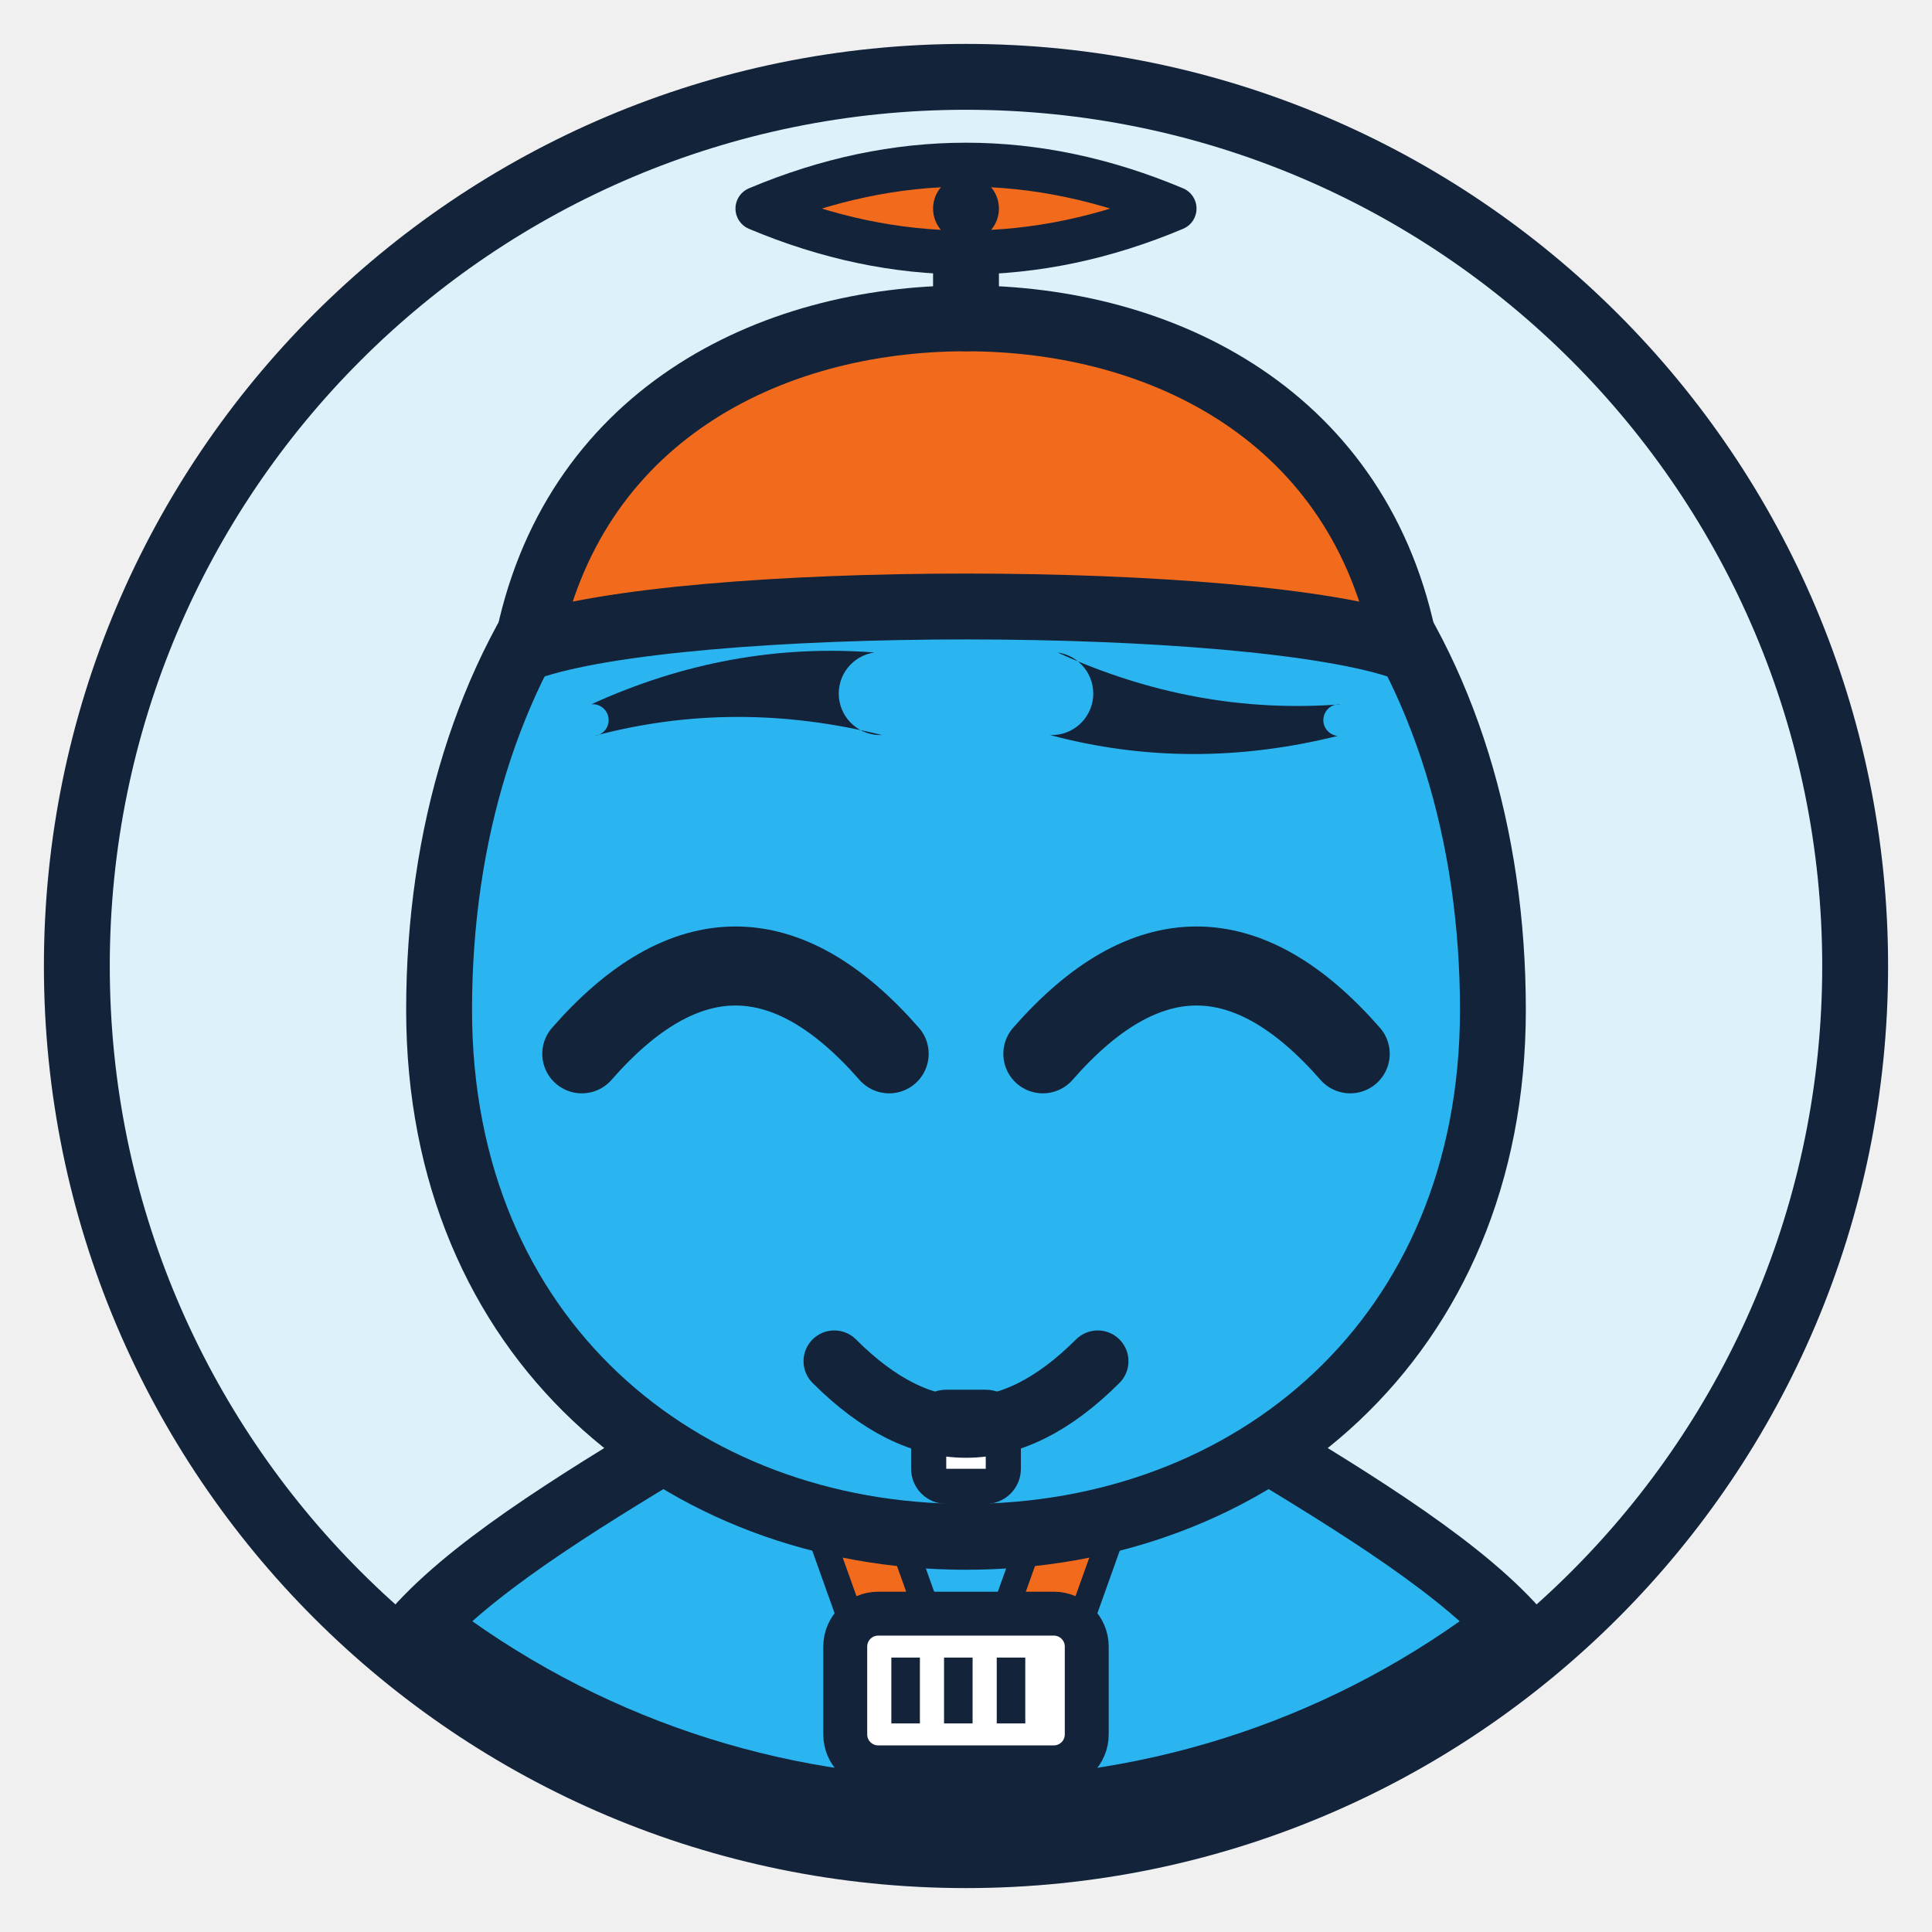
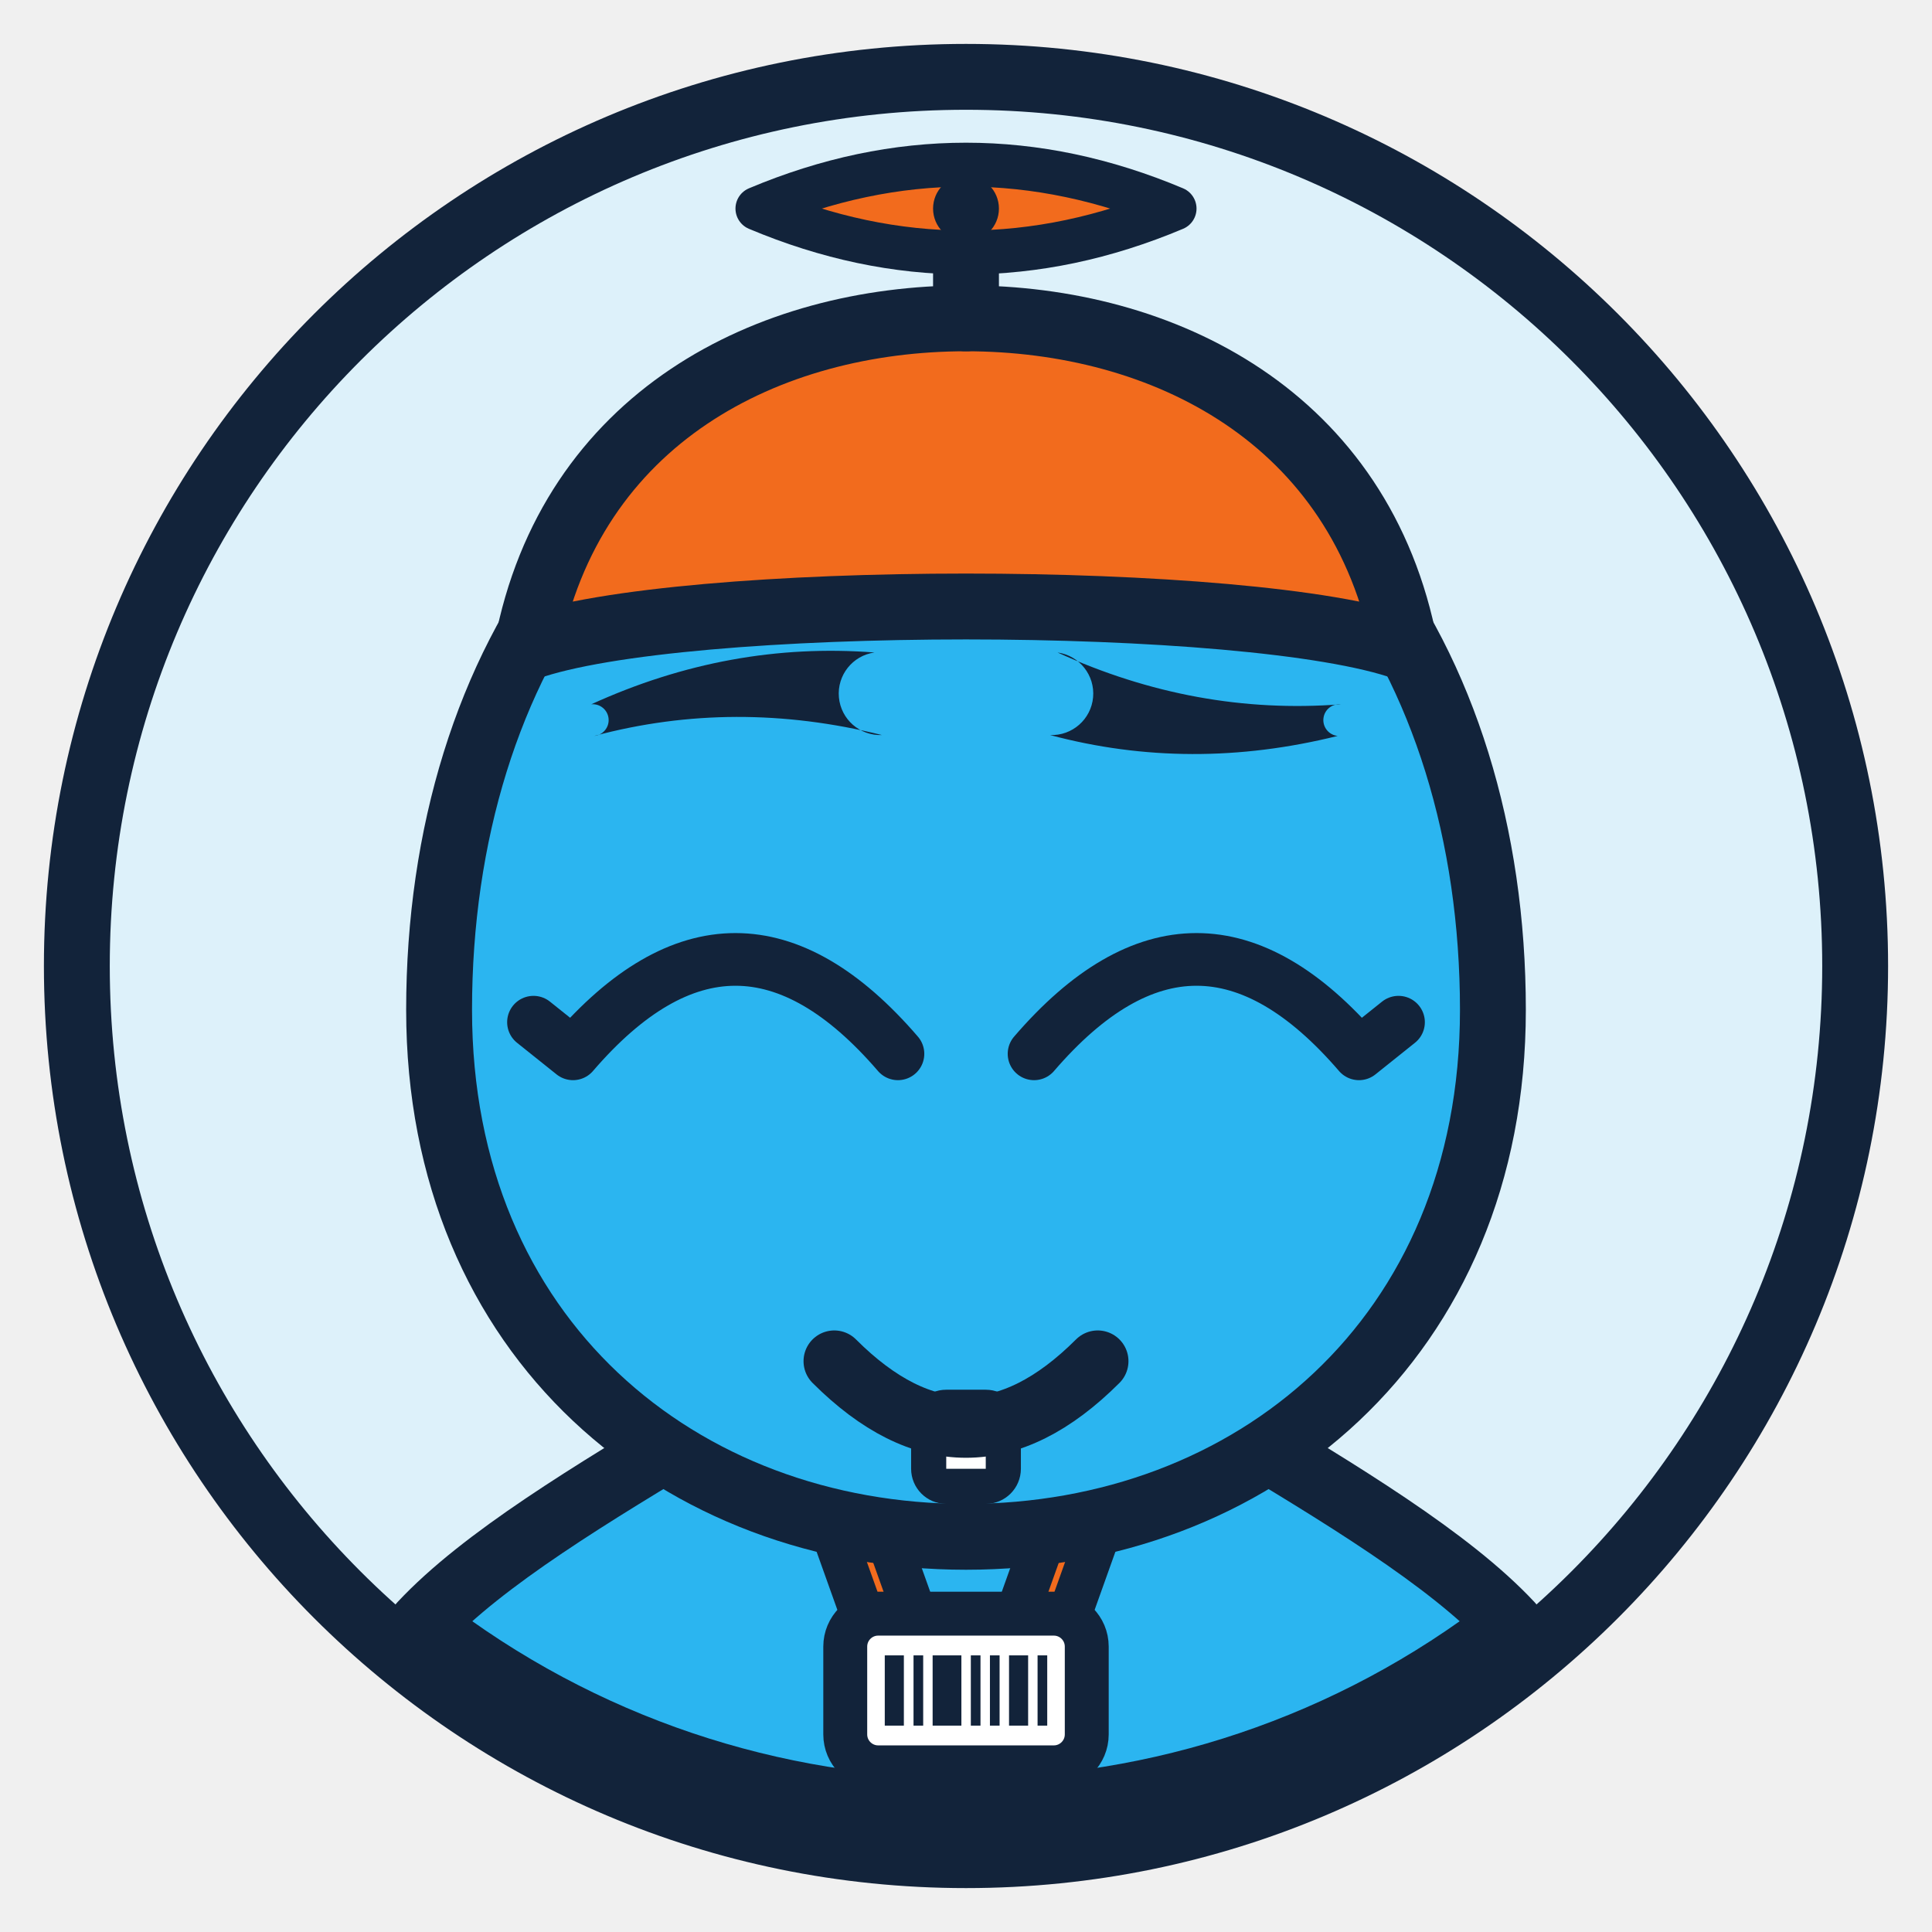
<svg xmlns="http://www.w3.org/2000/svg" viewBox="0 0 88 88" width="88" height="88" color="#12233A" role="img" aria-label="Shin: pleased">
  <circle class="face-disc" cx="44" cy="44" r="40.5" fill="#DDF1FA" />
  <g class="face-body" transform="translate(0 -2)">
    <path d="M32 67 C27 70 22 73 19.2 76 A40.5 40.5 0 0 0 68.8 76 C66 73 61 70 56 67 Z" fill="#2BB5F0" stroke="currentColor" stroke-width="3" stroke-linejoin="round" />
-     <path d="M38.5 70 L41 77 M49.5 70 L47 77" stroke="currentColor" stroke-width="4.6" stroke-linecap="round" fill="none" />
-     <path d="M38.5 70 L41 77 M49.5 70 L47 77" stroke="#F26B1D" stroke-width="2.2" stroke-linecap="round" fill="none" />
+     <path d="M37.30 70 L39.70 70 L42.20 77 L39.80 77 Z M48.30 70 L50.70 70 L48.20 77 L45.80 77 Z" fill="#F26B1D" stroke="currentColor" stroke-width="2" stroke-linejoin="round" />
    <rect x="38.5" y="75.5" width="11" height="7" rx="1.5" fill="#FFFFFF" stroke="currentColor" stroke-width="2" />
-     <path d="M40.6 77.5 h1.3 v3 h-1.3 Z M43 77.5 h1.3 v3 h-1.3 Z M45.4 77.5 h1.3 v3 h-1.3 Z" fill="#12233A" />
+     <path d="M40.30 77.4 h0.87 v3.2 h-0.87 Z M41.61 77.4 h0.44 v3.2 h-0.44 Z M42.48 77.4 h1.31 v3.2 h-1.31 Z M44.22 77.4 h0.44 v3.2 h-0.44 Z M45.09 77.4 h0.44 v3.2 h-0.44 Z M45.96 77.4 h0.87 v3.2 h-0.87 Z M47.26 77.4 h0.44 v3.2 h-0.44 Z" fill="#12233A" />
  </g>
  <g class="face-head">
    <path class="face-skull" d="M44 17 C59 17 68 30 68 46 C68 61 57 70 44 70 C31 70 20 61 20 46 C20 30 29 17 44 17 Z" fill="#2BB5F0" stroke="currentColor" stroke-width="3" />
    <g class="face-hat">
      <path d="M24 29.5 C26 19 35 14.5 44 14.5 C53 14.5 62 19 64 29.5 C57 27 31 27 24 29.5 Z" fill="#F26B1D" stroke="currentColor" stroke-width="3" stroke-linejoin="round" />
      <path d="M44 14.5 L44 10.5" stroke="currentColor" stroke-width="3" stroke-linecap="round" />
      <g>
        <path d="M34.5 9.5 Q44 5.5 53.5 9.5 Q44 13.5 34.5 9.5 Z" fill="#F26B1D" stroke="currentColor" stroke-width="2" stroke-linejoin="round" />
        <circle cx="44" cy="9.5" r="1.5" fill="#12233A" />
      </g>
    </g>
    <g class="face-brows">
      <path d="M39.83 29.72 Q33.22 29.21 26.93 32.08 A0.72 0.72 0 0 1 27.07 33.52 Q33.46 31.81 40.17 33.48 A1.89 1.89 0 0 1 39.83 29.72 Z M47.83 33.48 Q54.22 35.19 60.93 33.52 A0.72 0.72 0 0 1 61.07 32.08 Q54.46 32.59 48.17 29.72 A1.89 1.89 0 0 1 47.83 33.48 Z" fill="currentColor" />
    </g>
    <g class="face-eyes">
-       <path d="M26.5 48 Q33.5 40 40.5 48" stroke="currentColor" stroke-width="3.6" stroke-linecap="round" fill="none" />
-       <path d="M47.5 48 Q54.5 40 61.5 48" stroke="currentColor" stroke-width="3.6" stroke-linecap="round" fill="none" />
+       <path d="M26.10 48 Q33.5 39.40 40.90 48 M26.10 48 l-1.80 -1.44" stroke="currentColor" stroke-width="2.4" stroke-linecap="round" fill="none" />
+       <path d="M47.10 48 Q54.5 39.40 61.90 48 M61.90 48 l1.80 -1.44" stroke="currentColor" stroke-width="2.4" stroke-linecap="round" fill="none" />
    </g>
    <g class="face-mouth">
      <rect x="42.3" y="64.10" width="3.4" height="3.6" rx=".8" fill="#FFFFFF" stroke="currentColor" stroke-width="1.6" />
      <path d="M38 62 Q44 68 50 62" stroke="currentColor" stroke-width="2.8" stroke-linecap="round" fill="none" />
    </g>
  </g>
  <g class="face-extras" />
  <circle class="face-ring" cx="44" cy="44" r="40.5" fill="none" stroke="currentColor" stroke-width="3" />
</svg>
